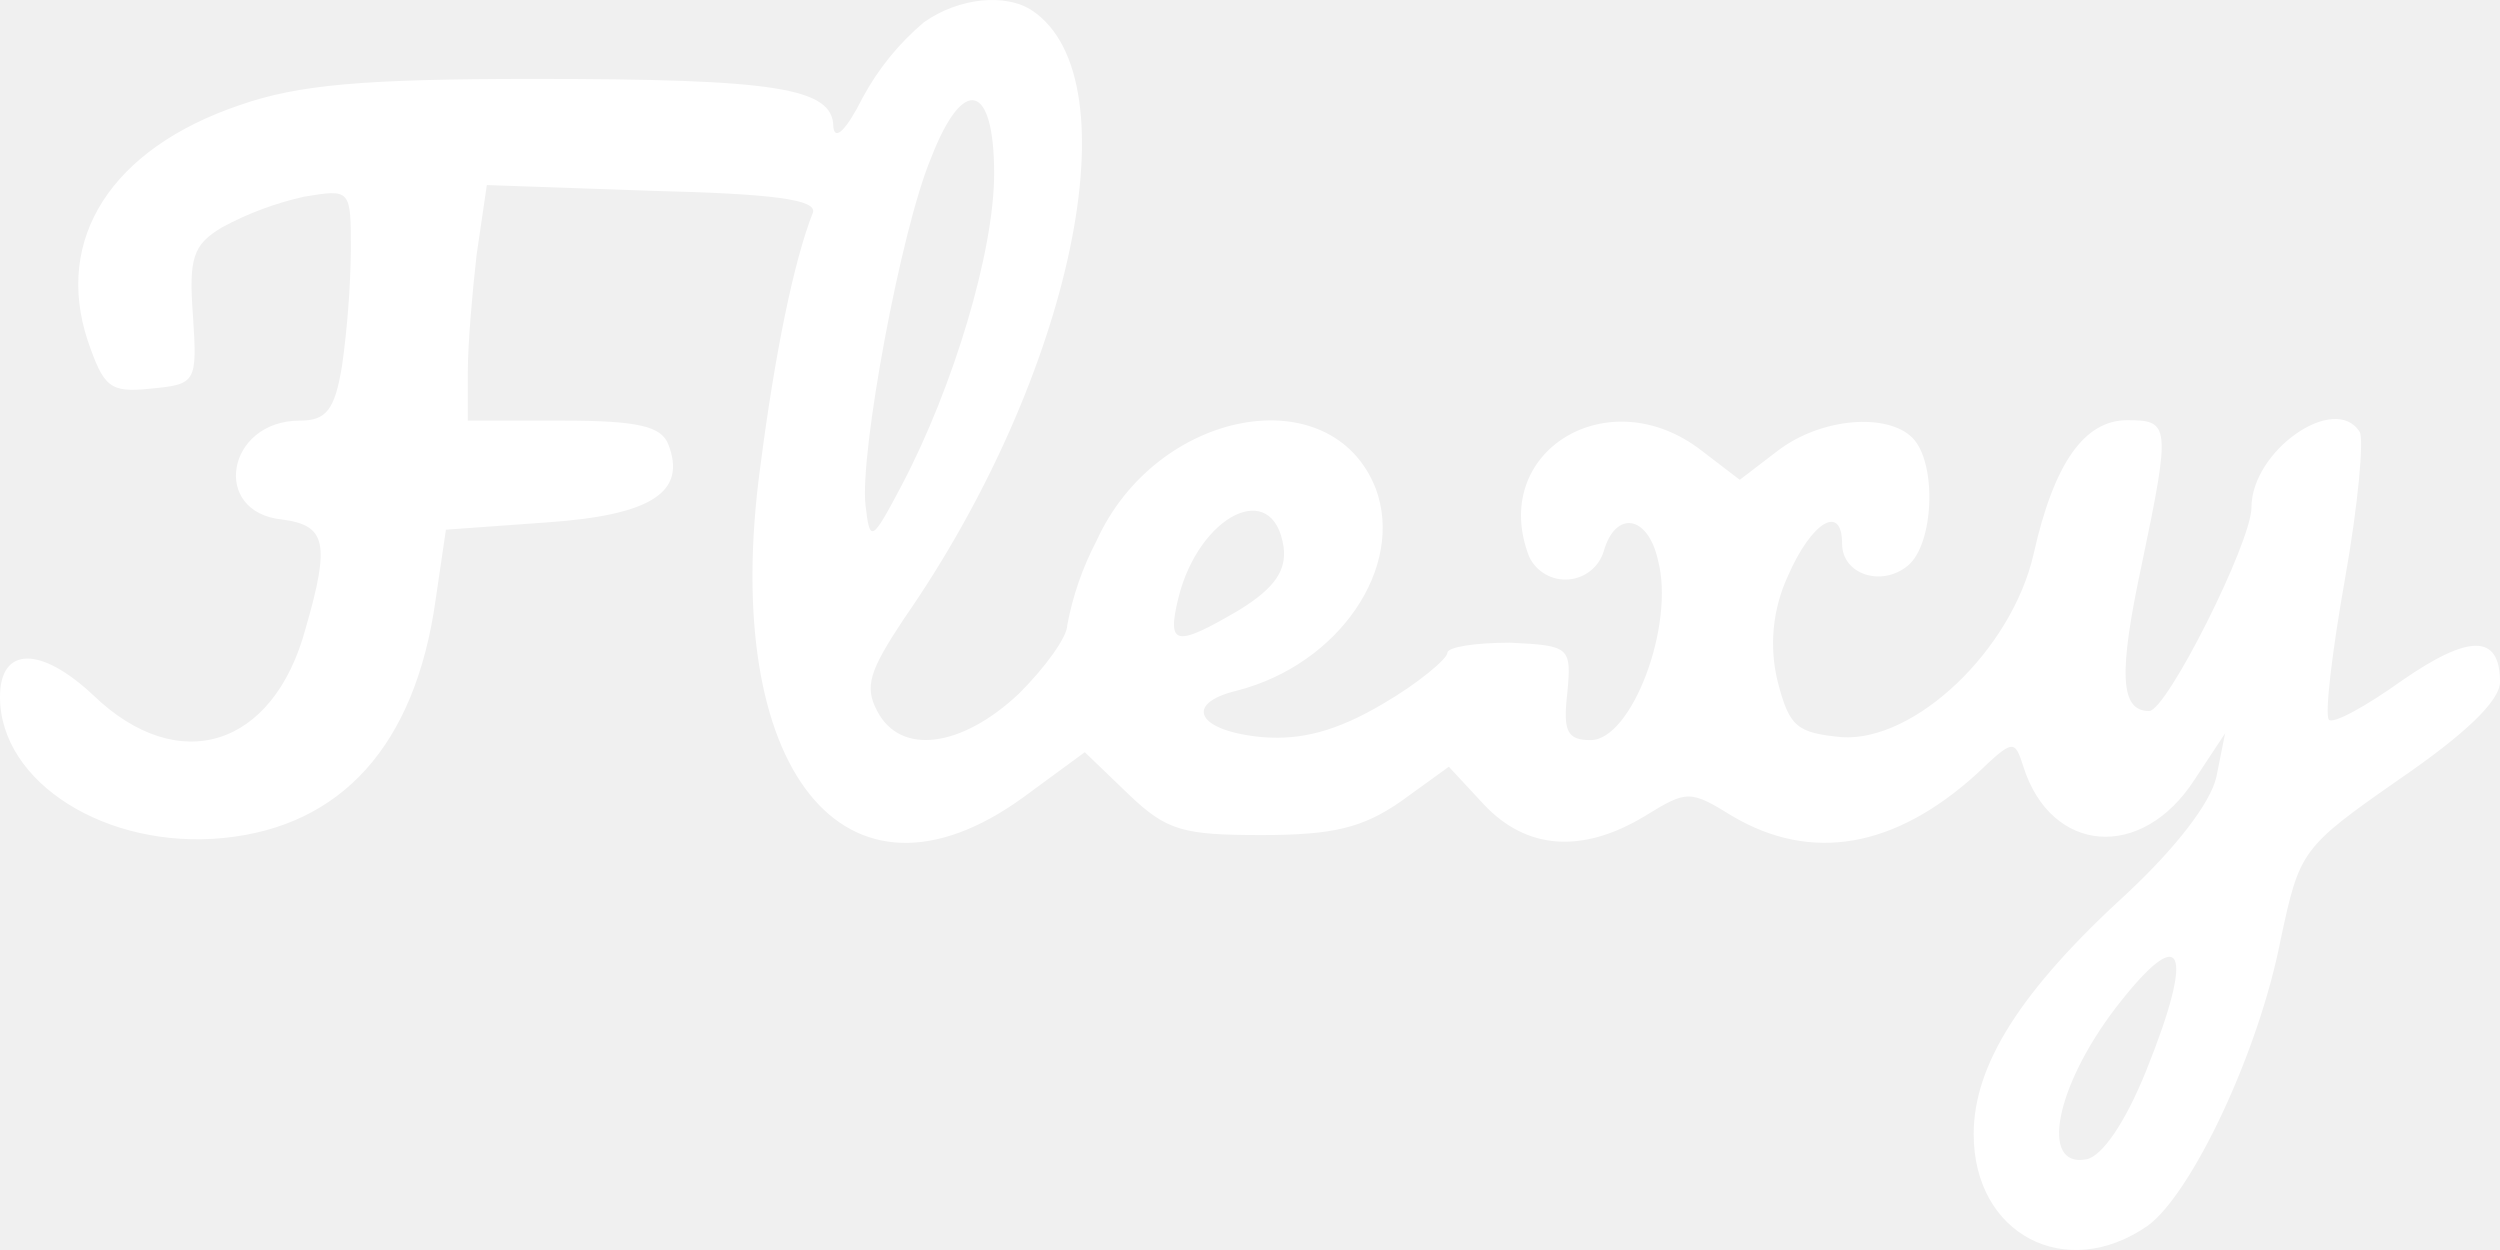
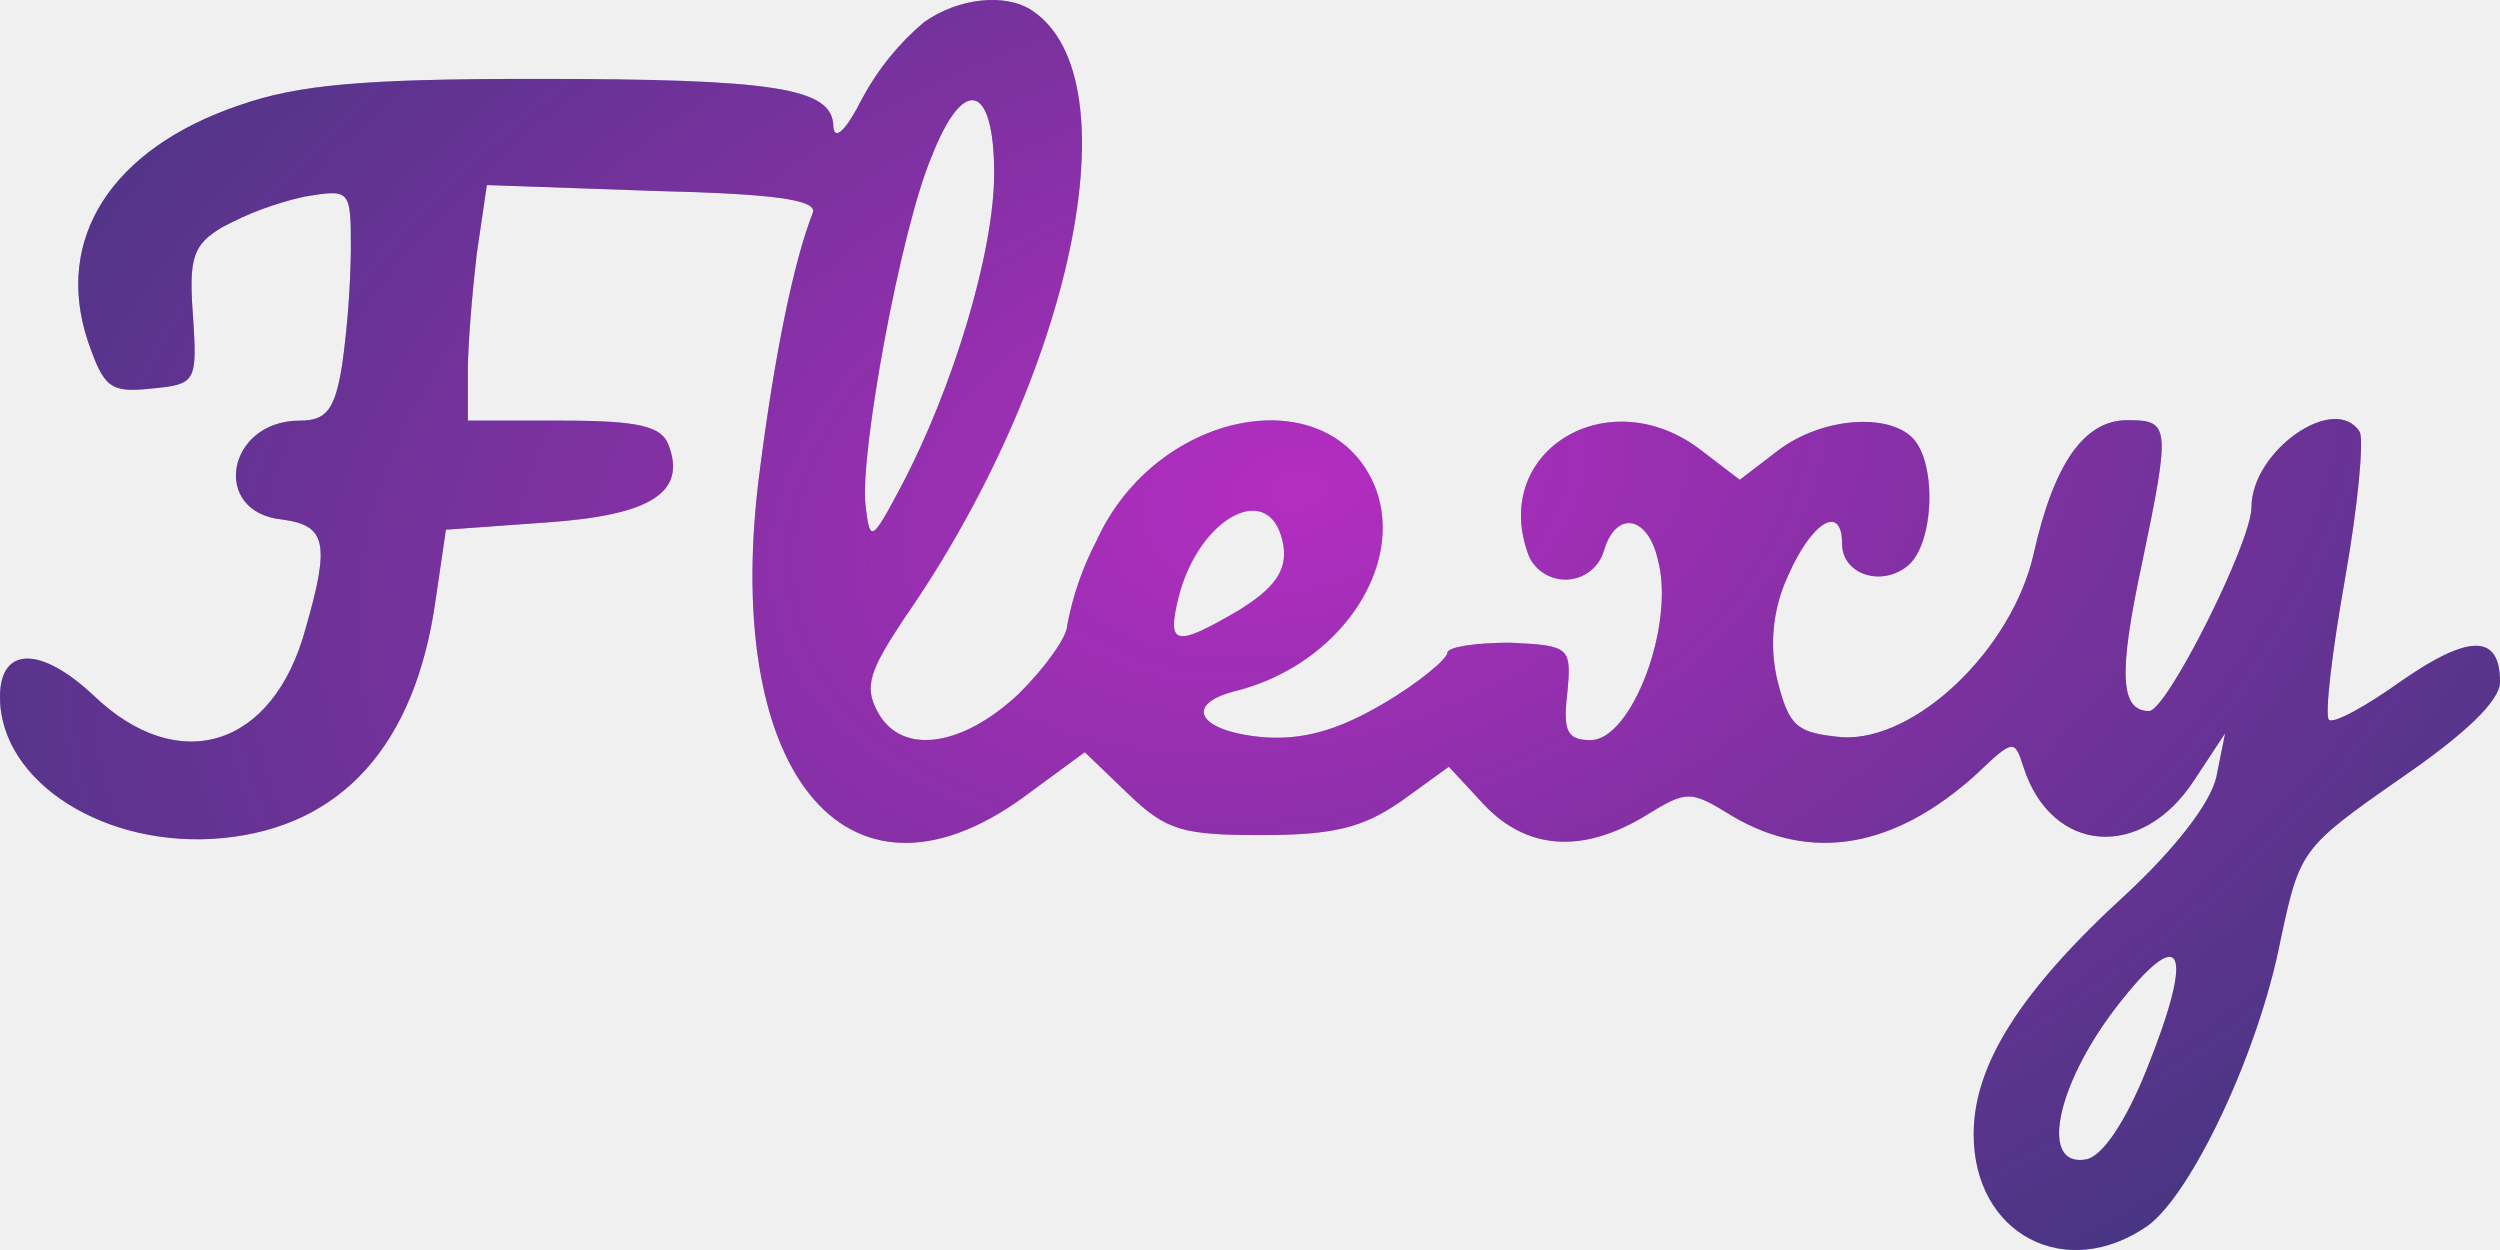
- <svg xmlns="http://www.w3.org/2000/svg" width="120px" height="60px" viewBox="0 0 120 60" version="1.1">
+ <svg xmlns="http://www.w3.org/2000/svg" xmlns:xlink="http://www.w3.org/1999/xlink" width="178px" height="89px" viewBox="0 0 178 89" version="1.1">
+   <defs>
+     <radialGradient cx="51.928%" cy="39.242%" fx="51.928%" fy="39.242%" r="140.46%" gradientTransform="translate(0.519275,0.392425),scale(0.5,1),rotate(165.9675),scale(1,0.626183),translate(-0.519275,-0.392425)" id="radialGradient-1">
+       <stop stop-color="#FF00B0" stop-opacity="0.601" offset="0%" />
+       <stop stop-color="#DE0098" stop-opacity="0.588" offset="0%" />
+       <stop stop-color="#070000" stop-opacity="0.503" offset="100%" />
+       <stop stop-color="#000000" stop-opacity="0.436" offset="100%" />
+     </radialGradient>
+     <path d="M65.787,1.581 C64.003,3.086 62.52,4.912 61.415,6.964 C60.27,9.242 59.437,10.07 59.333,9.035 C59.333,6.24 55.17,5.618 37.994,5.618 C25.815,5.618 21.235,6.033 17.071,7.482 C7.911,10.588 3.851,17.007 6.246,24.255 C7.391,27.568 7.807,27.982 10.722,27.671 C13.949,27.361 14.053,27.257 13.74,22.495 C13.428,18.353 13.74,17.421 15.822,16.179 C17.655,15.191 19.617,14.459 21.651,14.005 C24.982,13.456 24.982,13.456 24.982,17.836 C24.942,20.572 24.733,23.304 24.358,26.015 C23.837,29.224 23.213,29.949 21.339,29.949 C16.135,29.949 14.989,36.472 20.09,36.99 C23.213,37.404 23.525,38.646 21.756,44.755 C19.465,53.245 12.699,55.315 6.662,49.517 C2.915,45.997 0,45.997 0,49.621 C0,55.73 7.599,60.492 15.926,59.664 C24.254,58.836 29.563,53.141 31.02,42.684 L31.749,37.714 L38.931,37.197 C46.426,36.679 48.924,35.022 47.571,31.606 C47.05,30.363 45.489,29.949 40.076,29.949 L33.31,29.949 L33.31,26.429 C33.31,24.565 33.622,20.838 33.935,18.146 L34.663,13.176 L46.53,13.591 C55.065,13.798 58.188,14.212 57.876,15.144 C56.523,18.56 55.17,25.187 54.129,33.262 C51.214,54.798 60.166,65.98 72.865,56.765 L77.237,53.555 L80.36,56.558 C83.067,59.146 84.212,59.457 89.833,59.457 C94.933,59.457 97.015,58.939 99.722,57.076 L103.157,54.591 L105.655,57.283 C108.674,60.492 112.629,60.803 117.105,58.111 C120.124,56.247 120.332,56.247 123.351,58.111 C128.972,61.424 134.905,60.389 140.735,55.108 C143.337,52.624 143.441,52.624 144.065,54.591 C146.043,60.803 152.497,61.32 156.244,55.522 L158.43,52.209 L157.806,55.315 C157.389,57.179 154.891,60.389 151.456,63.598 C143.857,70.535 140.526,75.815 140.526,80.754 C140.526,87.898 147.084,91.315 152.913,87.277 C156.036,84.999 160.825,74.956 162.386,66.88 C163.739,60.565 163.843,60.358 170.818,55.491 C175.502,52.282 178,49.901 178,48.555 C178,45.138 175.814,45.138 171.026,48.451 C168.423,50.315 166.133,51.557 165.821,51.246 C165.509,50.936 166.029,46.484 166.966,41.204 C167.903,35.923 168.319,31.264 168.007,30.746 C166.237,27.951 160.304,32.092 160.304,36.13 C160.304,38.615 154.267,50.625 153.018,50.625 C150.936,50.625 150.832,47.933 152.497,40.168 C154.579,30.229 154.475,29.918 151.456,29.918 C148.437,29.918 146.251,32.921 144.794,39.443 C143.233,46.277 136.363,52.8 131.158,52.489 C127.931,52.178 127.411,51.764 126.578,48.555 C125.95,46.026 126.207,43.36 127.306,40.996 C128.972,37.166 131.158,35.82 131.158,38.719 C131.158,40.893 133.968,41.825 135.842,40.272 C137.716,38.719 137.924,32.921 136.154,31.161 C134.385,29.4 129.701,29.711 126.578,32.092 L123.871,34.163 L121.165,32.092 C114.503,26.916 105.967,32.196 108.882,39.651 C109.39,40.71 110.502,41.349 111.679,41.258 C112.856,41.166 113.855,40.362 114.191,39.236 C115.023,36.337 117.313,36.648 118.042,39.858 C119.291,44.517 116.168,52.696 113.254,52.696 C111.588,52.696 111.276,52.075 111.588,49.383 C111.901,46.07 111.796,45.966 107.529,45.759 C105.03,45.759 103.053,46.07 103.053,46.484 C103.053,46.898 100.971,48.658 98.473,50.108 C95.142,52.075 92.643,52.696 89.937,52.489 C85.253,52.075 84.212,50.108 88.063,49.176 C95.35,47.312 100.034,40.375 97.952,34.784 C94.829,26.812 82.338,29.09 78.07,38.512 C77.08,40.399 76.379,42.423 75.988,44.517 C75.988,45.345 74.427,47.519 72.553,49.383 C68.494,53.214 64.122,53.835 62.456,50.625 C61.519,48.865 61.936,47.726 64.33,44.103 C76.405,26.74 80.777,5.618 73.49,0.752 C71.616,-0.49 68.285,-0.18 65.787,1.581 Z M70.784,12.348 C70.784,17.939 67.869,27.568 64.226,34.505 C62.04,38.646 61.936,38.646 61.623,35.954 C61.207,32.331 64.122,16.386 66.308,11.209 C68.598,5.308 70.784,5.929 70.784,12.348 Z M91.394,38.957 C91.602,40.613 90.77,41.856 88.271,43.409 C83.691,46.101 83.067,45.997 83.899,42.581 C85.357,36.679 90.665,33.987 91.394,38.957 L91.394,38.957 Z M152.809,76.23 C151.352,79.853 149.687,82.338 148.542,82.545 C145.211,83.166 146.356,77.368 150.623,71.778 C155.412,65.565 156.349,67.429 152.809,76.23 Z" id="path-2" />
+   </defs>
  <g id="Page-1" stroke="none" stroke-width="1" fill="none" fill-rule="evenodd">
-     <g id="logo" fill="#FFFFFF" fill-rule="nonzero">
-       <path d="M44.351,1.066 C43.148,2.08 42.148,3.312 41.404,4.695 C40.632,6.231 40.07,6.789 40,6.091 C40,4.206 37.193,3.788 25.614,3.788 C17.404,3.788 14.316,4.067 11.509,5.044 C5.333,7.138 2.596,11.466 4.211,16.352 C4.982,18.585 5.263,18.864 7.228,18.655 C9.404,18.446 9.474,18.376 9.263,15.165 C9.053,12.373 9.263,11.745 10.667,10.907 C11.902,10.241 13.225,9.748 14.596,9.441 C16.842,9.071 16.842,9.071 16.842,12.024 C16.815,13.869 16.674,15.71 16.421,17.538 C16.07,19.702 15.649,20.19 14.386,20.19 C10.877,20.19 10.105,24.588 13.544,24.937 C15.649,25.216 15.86,26.054 14.667,30.172 C13.123,35.895 8.561,37.291 4.491,33.383 C1.965,31.009 0,31.009 0,33.452 C0,37.57 5.123,40.781 10.737,40.223 C16.351,39.664 19.93,35.826 20.912,28.776 L21.404,25.425 L26.246,25.076 C31.298,24.727 32.982,23.611 32.07,21.307 C31.719,20.47 30.667,20.19 27.018,20.19 L22.456,20.19 L22.456,17.817 C22.456,16.561 22.667,14.048 22.877,12.233 L23.368,8.883 L31.368,9.162 C37.123,9.302 39.228,9.581 39.018,10.209 C38.105,12.513 37.193,16.98 36.491,22.424 C34.526,36.942 40.561,44.481 49.123,38.268 L52.07,36.105 L54.175,38.129 C56,39.874 56.772,40.083 60.561,40.083 C64,40.083 65.404,39.734 67.228,38.478 L69.544,36.803 L71.228,38.617 C73.263,40.781 75.93,40.991 78.947,39.176 C80.982,37.919 81.123,37.919 83.158,39.176 C86.947,41.409 90.947,40.711 94.877,37.152 C96.632,35.477 96.702,35.477 97.123,36.803 C98.456,40.991 102.807,41.34 105.333,37.431 L106.807,35.197 L106.386,37.291 C106.105,38.548 104.421,40.711 102.105,42.875 C96.982,47.552 94.737,51.112 94.737,54.441 C94.737,59.257 99.158,61.56 103.088,58.838 C105.193,57.303 108.421,50.532 109.474,45.088 C110.386,40.83 110.456,40.691 115.158,37.41 C118.316,35.246 120,33.641 120,32.733 C120,30.43 118.526,30.43 115.298,32.664 C113.544,33.92 112,34.758 111.789,34.548 C111.579,34.339 111.93,31.337 112.561,27.778 C113.193,24.218 113.474,21.077 113.263,20.728 C112.07,18.843 108.07,21.635 108.07,24.358 C108.07,26.033 104,34.129 103.158,34.129 C101.754,34.129 101.684,32.315 102.807,27.08 C104.211,20.379 104.14,20.17 102.105,20.17 C100.07,20.17 98.596,22.194 97.614,26.591 C96.561,31.198 91.93,35.595 88.421,35.386 C86.246,35.176 85.895,34.897 85.333,32.733 C84.91,31.029 85.084,29.232 85.825,27.638 C86.947,25.055 88.421,24.148 88.421,26.102 C88.421,27.568 90.316,28.196 91.579,27.149 C92.842,26.102 92.982,22.194 91.789,21.007 C90.596,19.821 87.439,20.03 85.333,21.635 L83.509,23.031 L81.684,21.635 C77.193,18.145 71.439,21.705 73.404,26.731 C73.746,27.445 74.496,27.876 75.289,27.814 C76.083,27.752 76.756,27.21 76.982,26.451 C77.544,24.497 79.088,24.706 79.579,26.87 C80.421,30.011 78.316,35.525 76.351,35.525 C75.228,35.525 75.018,35.107 75.228,33.292 C75.439,31.058 75.368,30.988 72.491,30.849 C70.807,30.849 69.474,31.058 69.474,31.337 C69.474,31.617 68.07,32.803 66.386,33.78 C64.14,35.107 62.456,35.525 60.632,35.386 C57.474,35.107 56.772,33.78 59.368,33.152 C64.281,31.896 67.439,27.219 66.035,23.45 C63.93,18.076 55.509,19.611 52.632,25.963 C51.964,27.236 51.491,28.6 51.228,30.011 C51.228,30.57 50.175,32.035 48.912,33.292 C46.175,35.874 43.228,36.293 42.105,34.129 C41.474,32.943 41.754,32.175 43.368,29.732 C51.509,18.027 54.456,3.788 49.544,0.507 C48.281,-0.33 46.035,-0.121 44.351,1.066 Z M47.719,8.325 C47.719,12.094 45.754,18.585 43.298,23.262 C41.825,26.054 41.754,26.054 41.544,24.239 C41.263,21.796 43.228,11.047 44.702,7.557 C46.246,3.578 47.719,3.997 47.719,8.325 Z M61.614,26.263 C61.754,27.38 61.193,28.217 59.509,29.264 C56.421,31.079 56,31.009 56.561,28.706 C57.544,24.727 61.123,22.913 61.614,26.263 L61.614,26.263 Z M103.018,51.391 C102.035,53.834 100.912,55.509 100.14,55.648 C97.895,56.067 98.667,52.159 101.544,48.389 C104.772,44.201 105.404,45.458 103.018,51.391 Z" id="Shape" />
+     <g id="logo" fill-rule="nonzero">
+       <g id="Shape">
+         <use fill-opacity="0.8" fill="#5B4DFF" xlink:href="#path-2" />
+         <use fill="url(#radialGradient-1)" xlink:href="#path-2" />
+       </g>
    </g>
  </g>
</svg>
